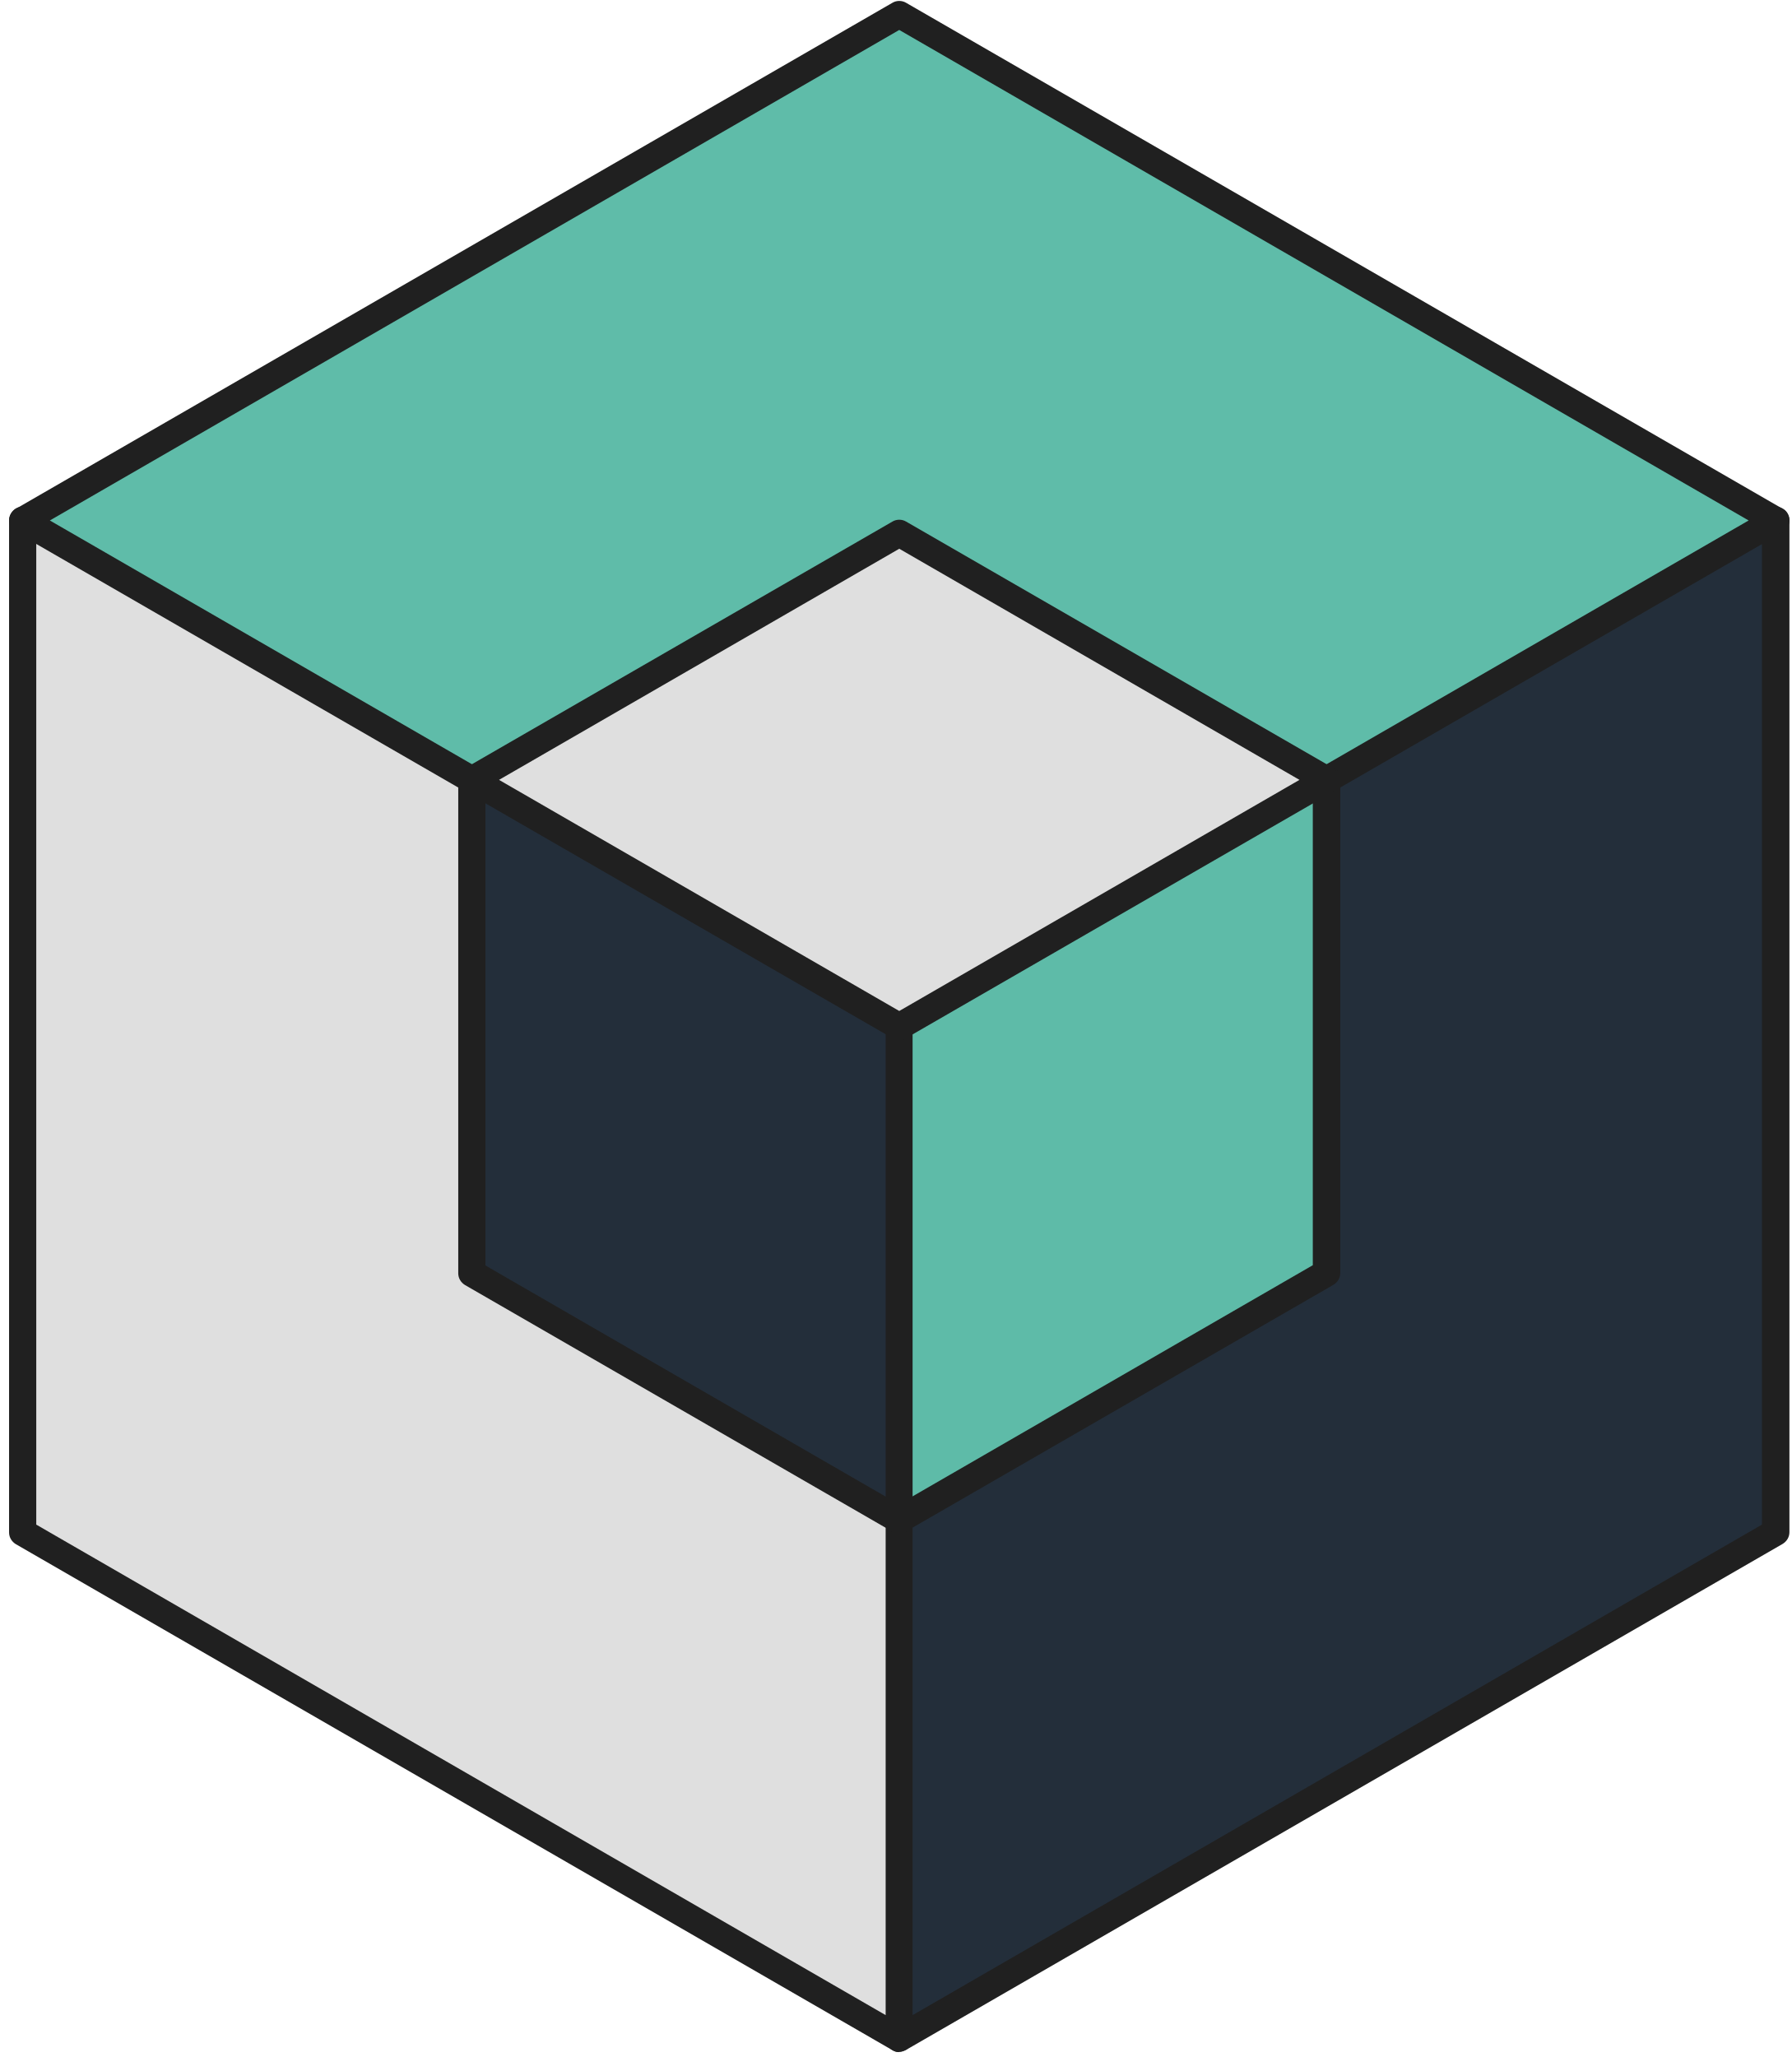
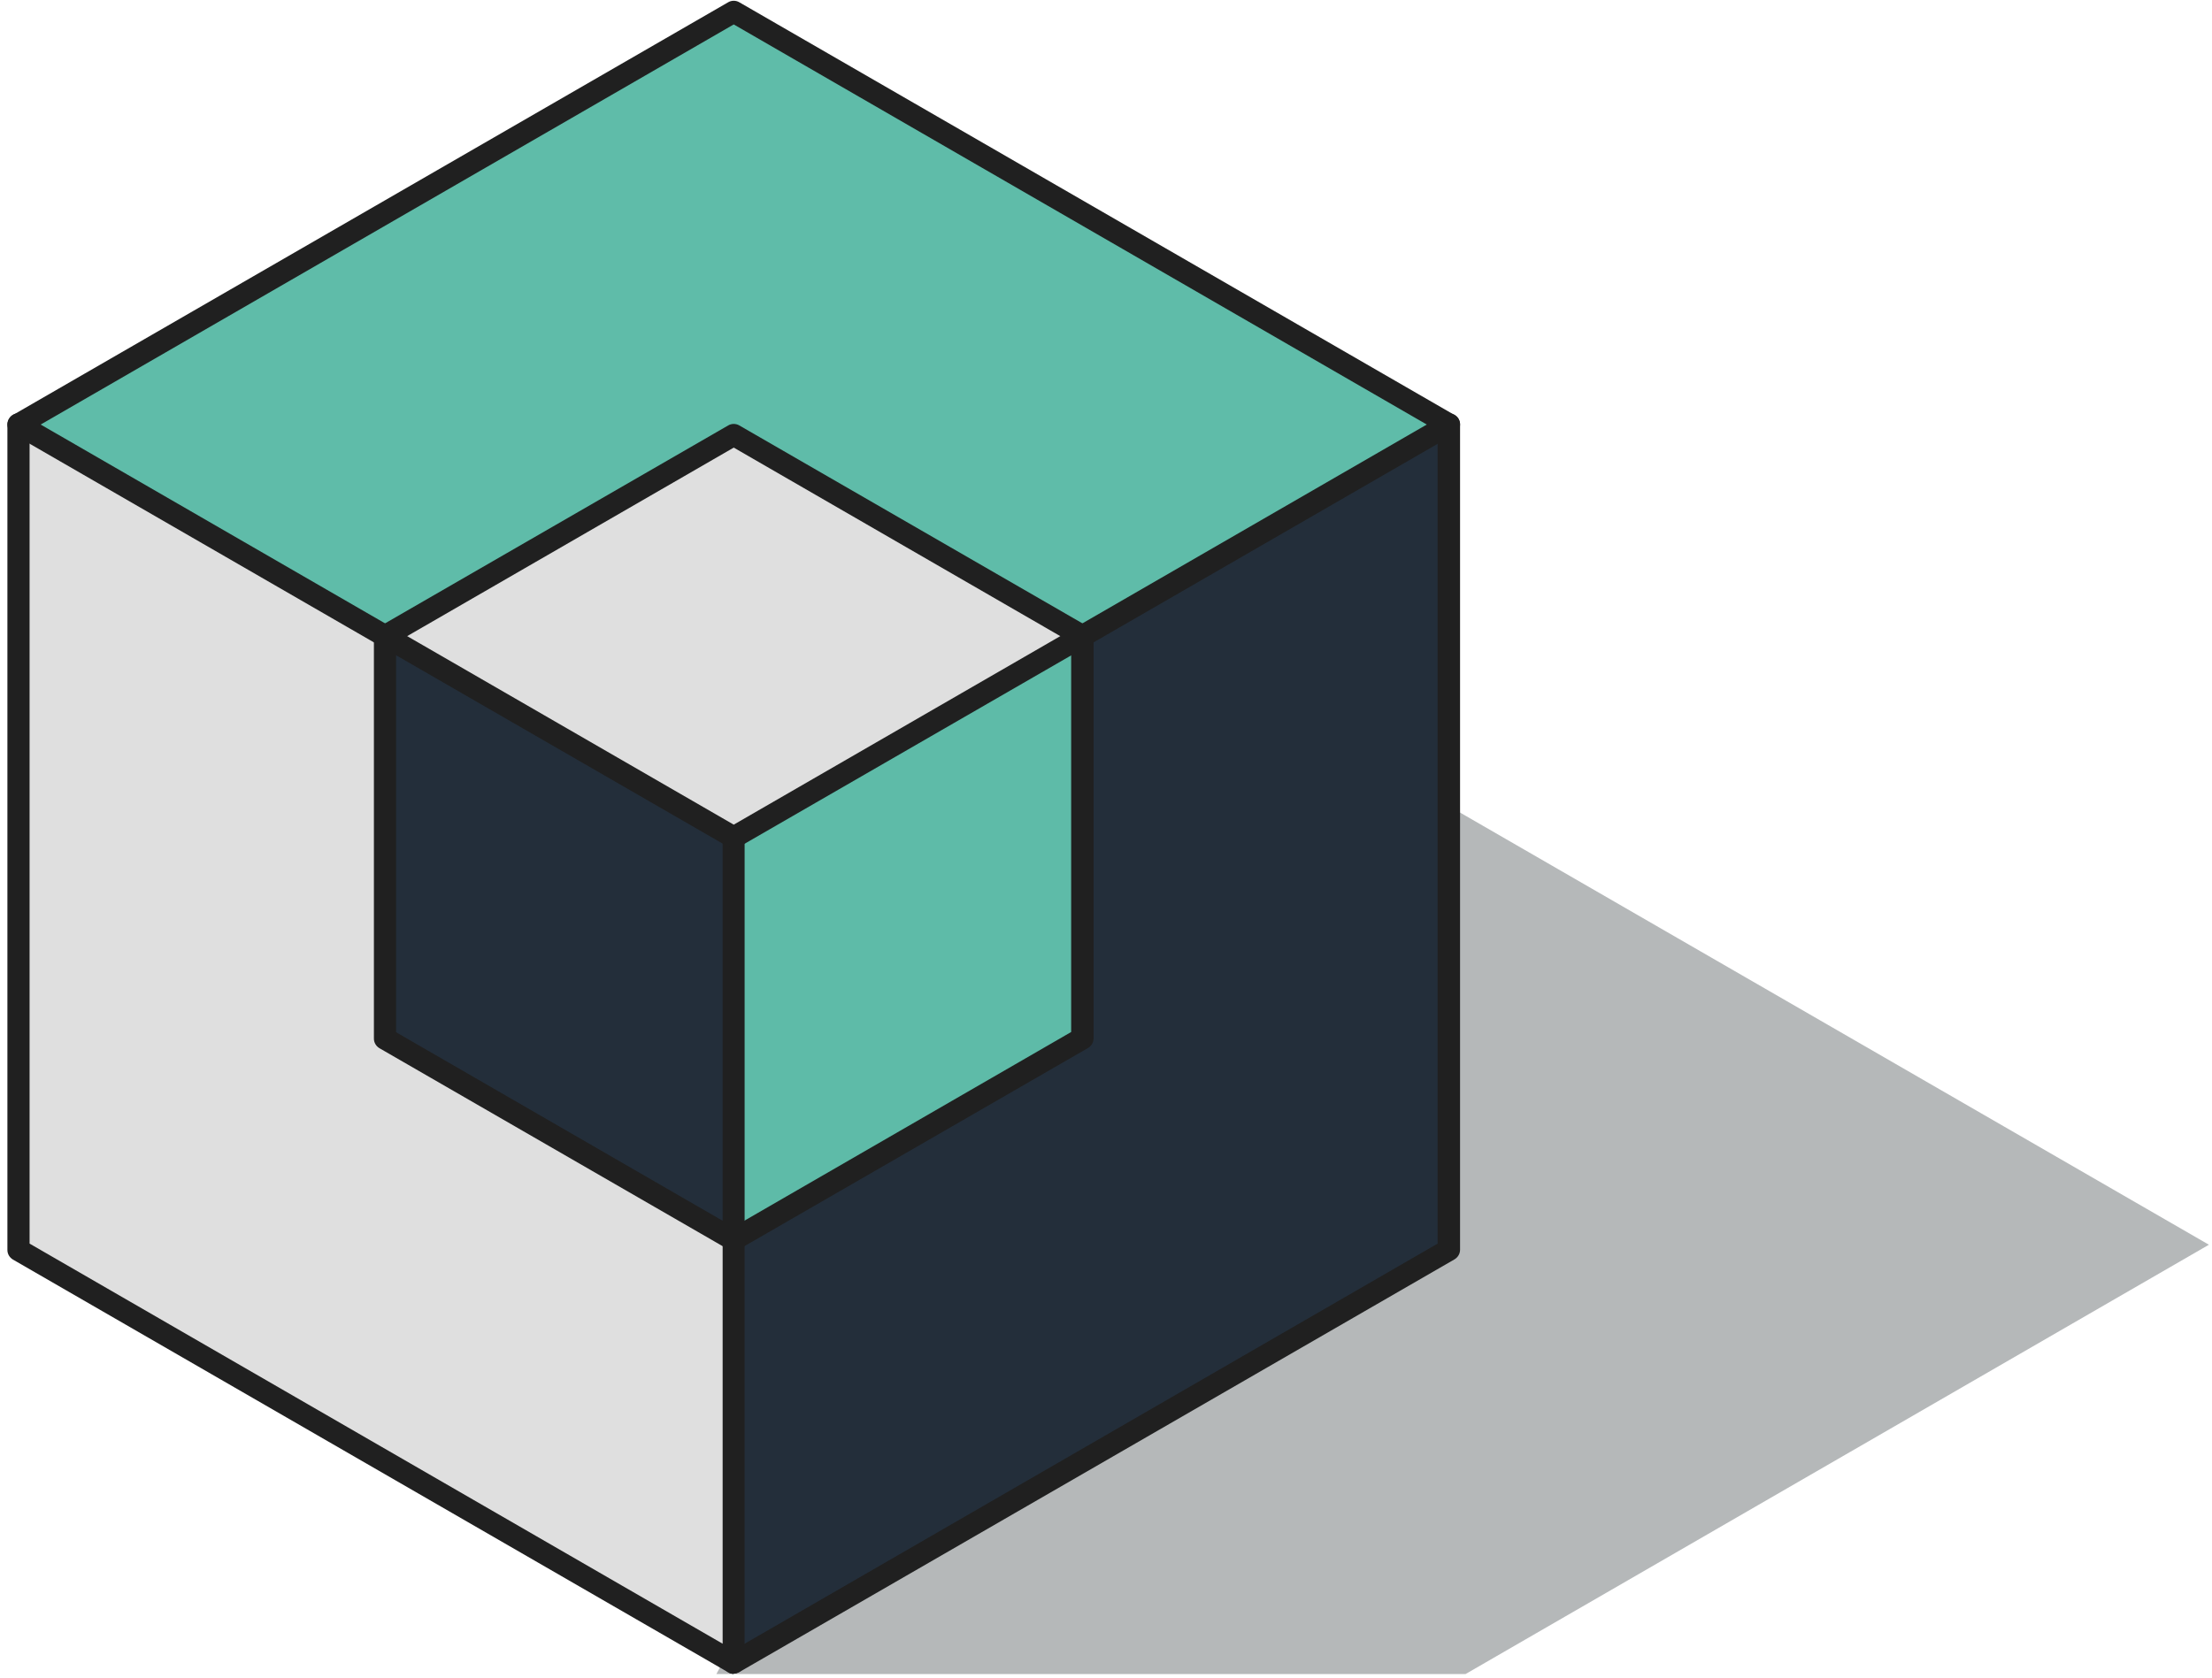
- <svg xmlns="http://www.w3.org/2000/svg" width="189" height="217" viewBox="0 0 189 217" fill="none">
+ <svg xmlns="http://www.w3.org/2000/svg" width="286" height="217" viewBox="0 0 286 217" fill="none">
+   <path opacity="0.3" d="M92.622 216.509H189.483L285.6 160.982L160.915 89.006L92.622 216.509Z" fill="#061015" />
  <path d="M94.868 215.049L187.345 161.668V54.906L85.201 78.943L94.868 215.049Z" fill="#232E3A" />
  <path d="M94.867 216.483C94.638 216.483 94.408 216.425 94.207 216.311C93.777 216.081 93.49 215.651 93.462 215.135L83.766 79.029C83.709 78.312 84.197 77.681 84.856 77.538L187 53.501C187.43 53.386 187.889 53.501 188.233 53.759C188.577 54.017 188.778 54.447 188.778 54.877V161.639C188.778 162.155 188.491 162.614 188.061 162.873L95.584 216.253C95.355 216.368 95.125 216.454 94.867 216.454V216.483ZM86.692 80.062L96.129 212.668L185.881 160.836V56.713L86.692 80.062Z" fill="#202020" />
  <path d="M94.869 215.049L2.392 161.668V54.906L94.869 78.943V215.049Z" fill="#DFDFDF" />
  <path d="M94.868 216.483C94.61 216.483 94.381 216.425 94.151 216.282L1.674 162.901C1.244 162.643 0.957 162.184 0.957 161.668V54.906C0.957 54.476 1.158 54.046 1.502 53.759C1.846 53.472 2.305 53.386 2.735 53.501L95.213 77.538C95.844 77.71 96.274 78.284 96.274 78.915V215.02C96.274 215.536 95.987 215.995 95.557 216.253C95.327 216.368 95.098 216.454 94.84 216.454L94.868 216.483ZM3.825 160.836L93.434 212.582V80.062L3.825 56.77V160.865V160.836Z" fill="#202020" />
  <path d="M187.346 54.906L94.869 1.525L2.392 54.906L94.869 108.287L187.346 54.906Z" fill="#5FBCA9" />
  <path d="M94.868 109.721C94.61 109.721 94.381 109.664 94.151 109.52L1.674 56.14C1.244 55.881 0.957 55.422 0.957 54.906C0.957 54.39 1.244 53.931 1.674 53.673L94.151 0.292C94.581 0.034 95.155 0.034 95.585 0.292L188.062 53.673C188.493 53.931 188.78 54.39 188.78 54.906C188.78 55.422 188.493 55.881 188.062 56.14L95.585 109.52C95.356 109.635 95.126 109.721 94.868 109.721ZM5.26 54.906L94.868 106.652L184.477 54.906L94.868 3.16L5.26 54.906Z" fill="#202020" />
  <path d="M94.868 160.348L139.959 134.303V82.271L90.164 93.974L94.868 160.348Z" fill="#5EBBA8" />
  <path d="M94.868 161.782C94.638 161.782 94.409 161.725 94.208 161.61C93.778 161.381 93.491 160.951 93.462 160.434L88.729 94.088C88.672 93.371 89.131 92.74 89.819 92.597L139.615 80.865C140.045 80.779 140.504 80.865 140.848 81.123C141.192 81.381 141.393 81.812 141.393 82.242V134.303C141.393 134.819 141.106 135.278 140.676 135.537L95.585 161.553C95.355 161.668 95.126 161.754 94.868 161.754V161.782ZM91.655 95.092L96.13 157.939L138.496 133.471V84.049L91.655 95.092Z" fill="#202020" />
  <path d="M94.868 160.348L49.777 134.303V82.271L94.868 93.974V160.348Z" fill="#232E3A" />
  <path d="M94.869 161.783C94.611 161.783 94.382 161.725 94.152 161.582L49.061 135.565C48.631 135.307 48.344 134.848 48.344 134.332V82.271C48.344 81.84 48.544 81.41 48.889 81.123C49.233 80.865 49.692 80.75 50.122 80.865L95.213 92.597C95.844 92.769 96.275 93.343 96.275 93.974V160.32C96.275 160.836 95.988 161.295 95.558 161.553C95.328 161.668 95.099 161.754 94.84 161.754L94.869 161.783ZM51.212 133.5L93.435 157.882V95.121L51.212 84.135V133.5Z" fill="#202020" />
  <path d="M139.96 82.271L94.868 56.226L49.777 82.271L94.868 108.287L139.96 82.271Z" fill="#DFDFDF" />
  <path d="M94.869 109.721C94.611 109.721 94.382 109.664 94.152 109.52L49.061 83.504C48.631 83.246 48.344 82.787 48.344 82.271C48.344 81.754 48.631 81.295 49.061 81.037L94.152 55.021C94.582 54.763 95.156 54.763 95.586 55.021L140.677 81.037C141.108 81.295 141.394 81.754 141.394 82.271C141.394 82.787 141.108 83.246 140.677 83.504L95.586 109.52C95.357 109.635 95.127 109.721 94.869 109.721ZM52.646 82.271L94.869 106.652L137.092 82.271L94.869 57.889L52.646 82.271Z" fill="#202020" />
</svg>
